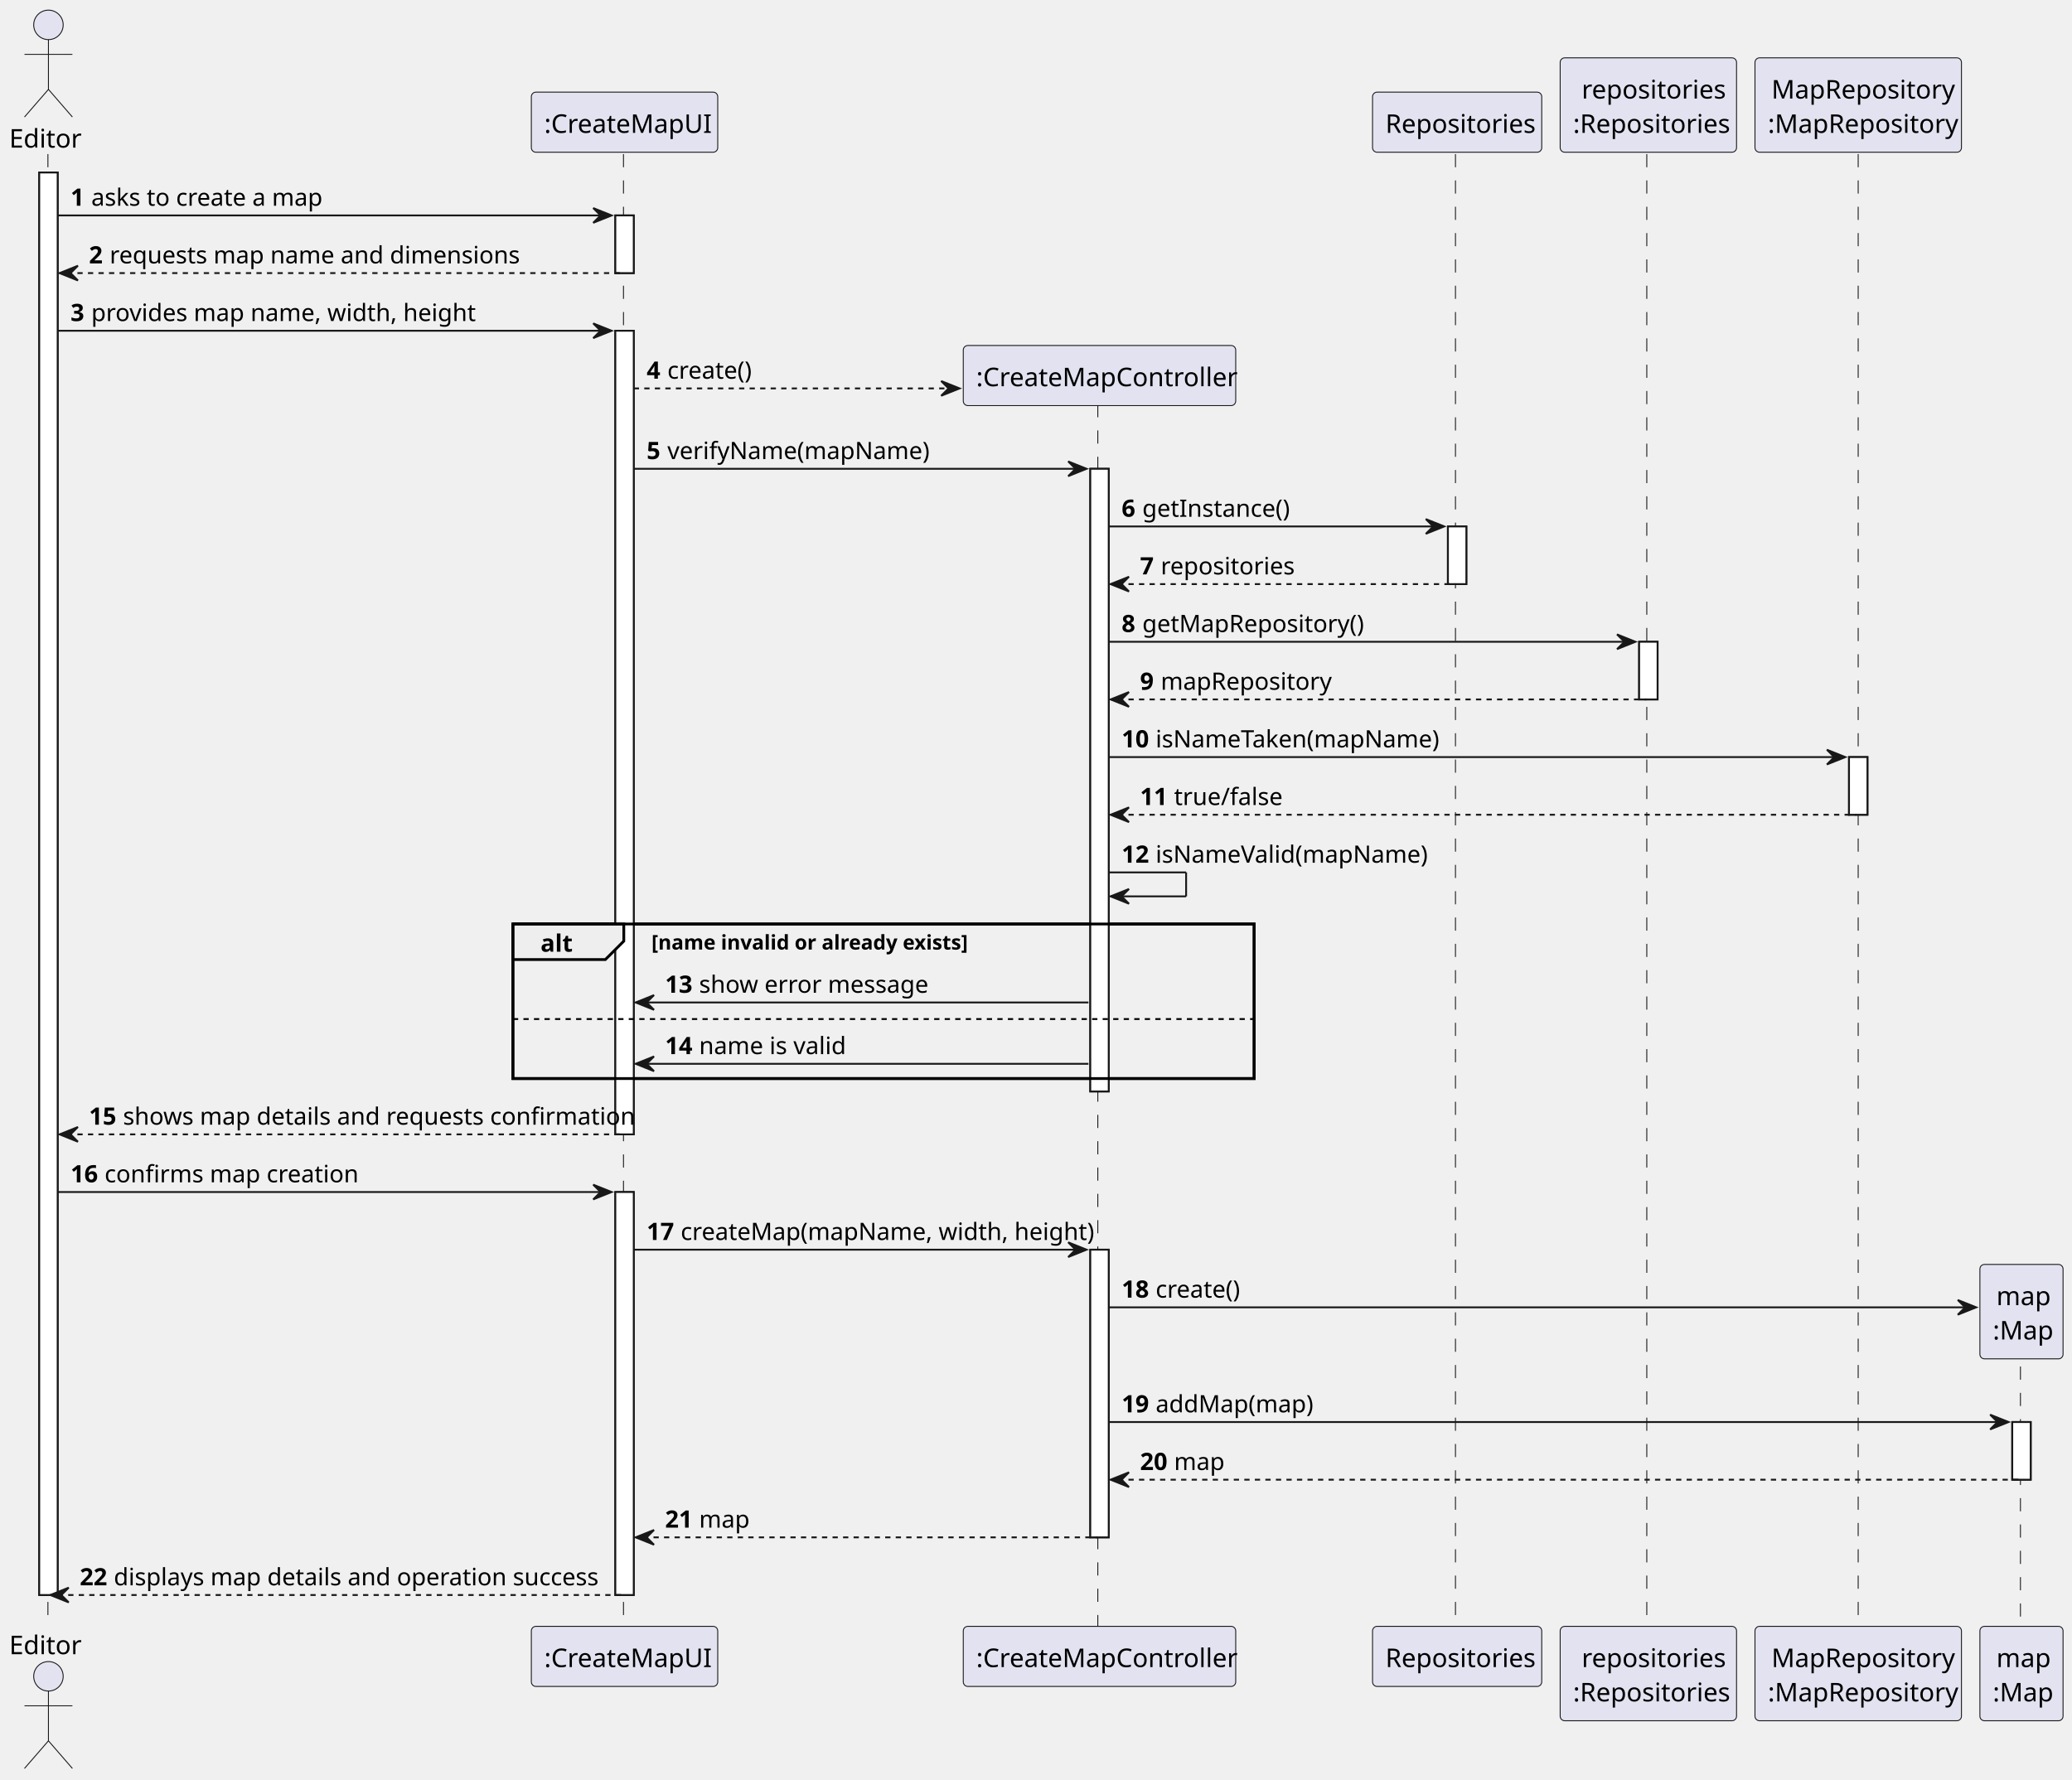
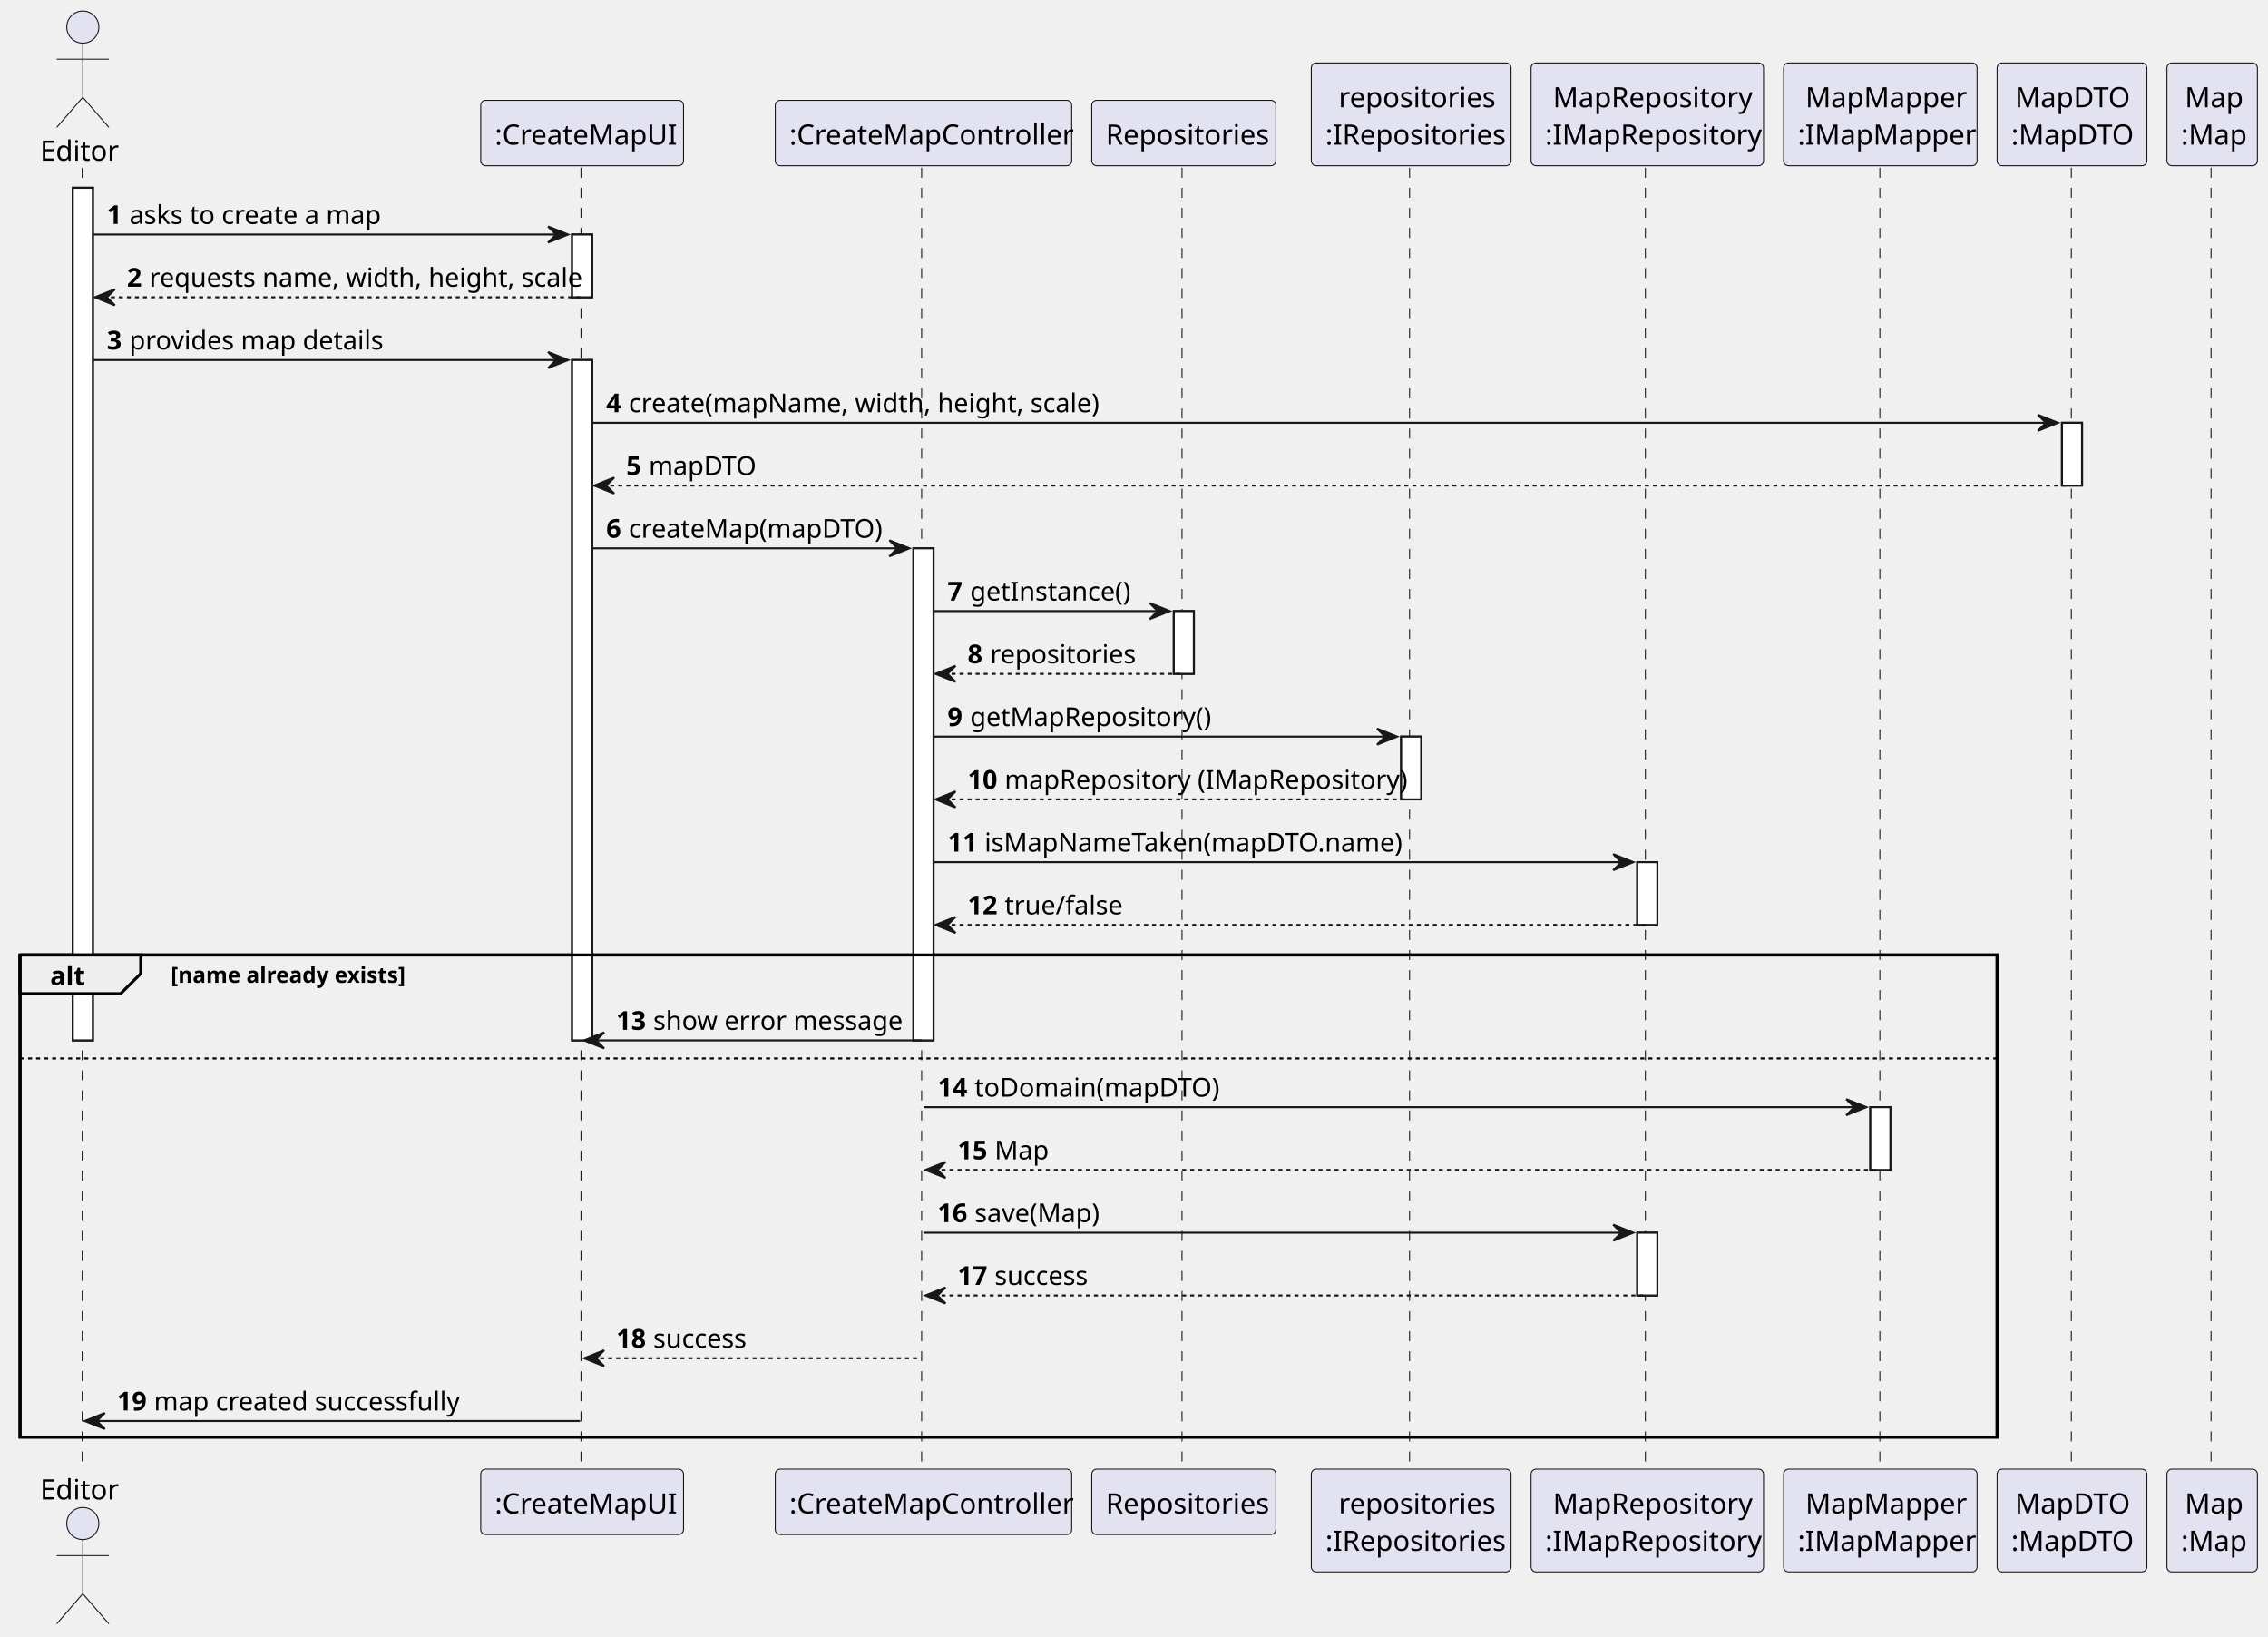
- <svg xmlns="http://www.w3.org/2000/svg" contentStyleType="text/css" height="676.2px" preserveAspectRatio="none" style="width:787px;height:676px;background:#FFFFFF;" version="1.1" viewBox="0 0 787 676" width="787.5px" zoomAndPan="magnify">
+ <svg xmlns="http://www.w3.org/2000/svg" contentStyleType="text/css" height="816px" preserveAspectRatio="none" style="width:1131px;height:816px;background:#FFFFFF;" version="1.1" viewBox="0 0 1131 816" width="1131px" zoomAndPan="magnify">
  <defs />
  <g>
-     <rect fill="#FFFFFF" height="540.382" style="stroke:#181818;stroke-width:0.7;" width="7" x="14.9" y="65.535" />
-     <rect fill="#FFFFFF" height="21.904" style="stroke:#181818;stroke-width:0.7;" width="7" x="233.716" y="81.838" />
-     <rect fill="#FFFFFF" height="305.279" style="stroke:#181818;stroke-width:0.7;" width="7" x="233.716" y="125.646" />
-     <rect fill="#FFFFFF" height="153.088" style="stroke:#181818;stroke-width:0.7;" width="7" x="233.716" y="452.829" />
-     <rect fill="#FFFFFF" height="236.537" style="stroke:#181818;stroke-width:0.7;" width="7" x="414.119" y="178.084" />
-     <rect fill="#FFFFFF" height="109.281" style="stroke:#181818;stroke-width:0.7;" width="7" x="414.119" y="474.733" />
-     <rect fill="#FFFFFF" height="21.904" style="stroke:#181818;stroke-width:0.7;" width="7" x="549.959" y="199.988" />
-     <rect fill="#FFFFFF" height="21.904" style="stroke:#181818;stroke-width:0.7;" width="7" x="622.59" y="243.796" />
-     <rect fill="#FFFFFF" height="21.904" style="stroke:#181818;stroke-width:0.7;" width="7" x="702.301" y="287.603" />
-     <rect fill="#FFFFFF" height="21.904" style="stroke:#181818;stroke-width:0.7;" width="7" x="764.308" y="540.206" />
-     <rect fill="none" height="58.711" style="stroke:#000000;stroke-width:1.05;" width="281.546" x="194.815" y="351.01" />
-     <line style="stroke:#181818;stroke-width:0.35;stroke-dasharray:5.0,5.0;" x1="18.2" x2="18.2" y1="58.535" y2="618.517" />
-     <line style="stroke:#181818;stroke-width:0.35;stroke-dasharray:5.0,5.0;" x1="236.815" x2="236.815" y1="58.535" y2="618.517" />
-     <line style="stroke:#181818;stroke-width:0.35;stroke-dasharray:5.0,5.0;" x1="416.978" x2="416.978" y1="153.513" y2="618.517" />
-     <line style="stroke:#181818;stroke-width:0.35;stroke-dasharray:5.0,5.0;" x1="552.825" x2="552.825" y1="58.535" y2="618.517" />
-     <line style="stroke:#181818;stroke-width:0.35;stroke-dasharray:5.0,5.0;" x1="625.494" x2="625.494" y1="58.535" y2="618.517" />
-     <line style="stroke:#181818;stroke-width:0.35;stroke-dasharray:5.0,5.0;" x1="705.786" x2="705.786" y1="58.535" y2="618.517" />
-     <line style="stroke:#181818;stroke-width:0.35;stroke-dasharray:5.0,5.0;" x1="767.415" x2="767.415" y1="509.117" y2="618.517" />
-     <text fill="#000000" font-family="sans-serif" font-size="9.8" lengthAdjust="spacing" textLength="25.601" x="3.5" y="56.075">Editor</text>
-     <ellipse cx="18.4" cy="9.45" fill="#E2E2F0" rx="5.6" ry="5.6" style="stroke:#181818;stroke-width:0.35;" />
-     <path d="M18.4,15.05 L18.4,33.95 M9.3,20.65 L27.5,20.65 M18.4,33.95 L9.3,44.45 M18.4,33.95 L27.5,44.45 " fill="none" style="stroke:#181818;stroke-width:0.35;" />
-     <text fill="#000000" font-family="sans-serif" font-size="9.8" lengthAdjust="spacing" textLength="25.601" x="3.5" y="628.392">Editor</text>
-     <ellipse cx="18.4" cy="636.802" fill="#E2E2F0" rx="5.6" ry="5.6" style="stroke:#181818;stroke-width:0.35;" />
-     <path d="M18.4,642.402 L18.4,661.302 M9.3,648.002 L27.5,648.002 M18.4,661.302 L9.3,671.802 M18.4,661.302 L27.5,671.802 " fill="none" style="stroke:#181818;stroke-width:0.35;" />
-     <rect fill="#E2E2F0" height="22.835" rx="1.75" ry="1.75" style="stroke:#181818;stroke-width:0.35;" width="70.801" x="201.815" y="35" />
-     <text fill="#000000" font-family="sans-serif" font-size="9.8" lengthAdjust="spacing" textLength="61.001" x="206.715" y="50.475">:CreateMapUI</text>
-     <rect fill="#E2E2F0" height="22.835" rx="1.75" ry="1.75" style="stroke:#181818;stroke-width:0.35;" width="70.801" x="201.815" y="617.817" />
-     <text fill="#000000" font-family="sans-serif" font-size="9.8" lengthAdjust="spacing" textLength="61.001" x="206.715" y="633.292">:CreateMapUI</text>
-     <rect fill="#E2E2F0" height="22.835" rx="1.75" ry="1.75" style="stroke:#181818;stroke-width:0.35;" width="103.484" x="365.877" y="617.817" />
-     <text fill="#000000" font-family="sans-serif" font-size="9.8" lengthAdjust="spacing" textLength="93.684" x="370.777" y="633.292">:CreateMapController</text>
-     <rect fill="#E2E2F0" height="22.835" rx="1.75" ry="1.75" style="stroke:#181818;stroke-width:0.35;" width="64.269" x="521.325" y="35" />
-     <text fill="#000000" font-family="sans-serif" font-size="9.8" lengthAdjust="spacing" textLength="54.469" x="526.225" y="50.475">Repositories</text>
-     <rect fill="#E2E2F0" height="22.835" rx="1.75" ry="1.75" style="stroke:#181818;stroke-width:0.35;" width="64.269" x="521.325" y="617.817" />
-     <text fill="#000000" font-family="sans-serif" font-size="9.8" lengthAdjust="spacing" textLength="54.469" x="526.225" y="633.292">Repositories</text>
-     <rect fill="#E2E2F0" height="35.87" rx="1.75" ry="1.75" style="stroke:#181818;stroke-width:0.35;" width="66.992" x="592.594" y="21.965" />
-     <text fill="#000000" font-family="sans-serif" font-size="9.8" lengthAdjust="spacing" textLength="50.656" x="600.762" y="37.44">repositories</text>
-     <text fill="#000000" font-family="sans-serif" font-size="9.8" lengthAdjust="spacing" textLength="57.192" x="597.494" y="50.475">:Repositories</text>
-     <rect fill="#E2E2F0" height="35.87" rx="1.75" ry="1.75" style="stroke:#181818;stroke-width:0.35;" width="66.992" x="592.594" y="617.817" />
-     <text fill="#000000" font-family="sans-serif" font-size="9.8" lengthAdjust="spacing" textLength="50.656" x="600.762" y="633.292">repositories</text>
-     <text fill="#000000" font-family="sans-serif" font-size="9.8" lengthAdjust="spacing" textLength="57.192" x="597.494" y="646.327">:Repositories</text>
-     <rect fill="#E2E2F0" height="35.87" rx="1.75" ry="1.75" style="stroke:#181818;stroke-width:0.35;" width="78.429" x="666.586" y="21.965" />
-     <text fill="#000000" font-family="sans-serif" font-size="9.8" lengthAdjust="spacing" textLength="65.906" x="672.848" y="37.44">MapRepository</text>
-     <text fill="#000000" font-family="sans-serif" font-size="9.8" lengthAdjust="spacing" textLength="68.629" x="671.486" y="50.475">:MapRepository</text>
-     <rect fill="#E2E2F0" height="35.87" rx="1.75" ry="1.75" style="stroke:#181818;stroke-width:0.35;" width="78.429" x="666.586" y="617.817" />
-     <text fill="#000000" font-family="sans-serif" font-size="9.8" lengthAdjust="spacing" textLength="65.906" x="672.848" y="633.292">MapRepository</text>
-     <text fill="#000000" font-family="sans-serif" font-size="9.8" lengthAdjust="spacing" textLength="68.629" x="671.486" y="646.327">:MapRepository</text>
-     <rect fill="#E2E2F0" height="35.87" rx="1.75" ry="1.75" style="stroke:#181818;stroke-width:0.35;" width="31.587" x="752.015" y="617.817" />
-     <text fill="#000000" font-family="sans-serif" font-size="9.8" lengthAdjust="spacing" textLength="19.064" x="758.276" y="633.292">map</text>
-     <text fill="#000000" font-family="sans-serif" font-size="9.8" lengthAdjust="spacing" textLength="21.787" x="756.915" y="646.327">:Map</text>
-     <rect fill="#FFFFFF" height="540.382" style="stroke:#181818;stroke-width:0.7;" width="7" x="14.9" y="65.535" />
-     <rect fill="#FFFFFF" height="21.904" style="stroke:#181818;stroke-width:0.7;" width="7" x="233.716" y="81.838" />
-     <rect fill="#FFFFFF" height="305.279" style="stroke:#181818;stroke-width:0.7;" width="7" x="233.716" y="125.646" />
-     <rect fill="#FFFFFF" height="153.088" style="stroke:#181818;stroke-width:0.7;" width="7" x="233.716" y="452.829" />
-     <rect fill="#FFFFFF" height="236.537" style="stroke:#181818;stroke-width:0.7;" width="7" x="414.119" y="178.084" />
-     <rect fill="#FFFFFF" height="109.281" style="stroke:#181818;stroke-width:0.7;" width="7" x="414.119" y="474.733" />
-     <rect fill="#FFFFFF" height="21.904" style="stroke:#181818;stroke-width:0.7;" width="7" x="549.959" y="199.988" />
-     <rect fill="#FFFFFF" height="21.904" style="stroke:#181818;stroke-width:0.7;" width="7" x="622.59" y="243.796" />
-     <rect fill="#FFFFFF" height="21.904" style="stroke:#181818;stroke-width:0.7;" width="7" x="702.301" y="287.603" />
-     <rect fill="#FFFFFF" height="21.904" style="stroke:#181818;stroke-width:0.7;" width="7" x="764.308" y="540.206" />
-     <polygon fill="#181818" points="225.316,79.038,232.316,81.838,225.316,84.638,228.116,81.838" style="stroke:#181818;stroke-width:0.7;" />
-     <line style="stroke:#181818;stroke-width:0.7;" x1="21.9" x2="229.516" y1="81.838" y2="81.838" />
-     <text fill="#000000" font-family="sans-serif" font-size="9.1" font-weight="bold" lengthAdjust="spacing" textLength="5.061" x="26.8" y="78.155">1</text>
-     <text fill="#000000" font-family="sans-serif" font-size="9.1" lengthAdjust="spacing" textLength="84.468" x="34.661" y="78.155">asks to create a map</text>
-     <polygon fill="#181818" points="29.6,100.942,22.6,103.742,29.6,106.542,26.8,103.742" style="stroke:#181818;stroke-width:0.7;" />
-     <line style="stroke:#181818;stroke-width:0.7;stroke-dasharray:2.0,2.0;" x1="25.4" x2="236.516" y1="103.742" y2="103.742" />
-     <text fill="#000000" font-family="sans-serif" font-size="9.1" font-weight="bold" lengthAdjust="spacing" textLength="5.061" x="33.8" y="100.058">2</text>
-     <text fill="#000000" font-family="sans-serif" font-size="9.1" lengthAdjust="spacing" textLength="146.693" x="41.661" y="100.058">requests map name and dimensions</text>
-     <polygon fill="#181818" points="225.316,122.846,232.316,125.646,225.316,128.446,228.116,125.646" style="stroke:#181818;stroke-width:0.7;" />
-     <line style="stroke:#181818;stroke-width:0.7;" x1="21.9" x2="229.516" y1="125.646" y2="125.646" />
-     <text fill="#000000" font-family="sans-serif" font-size="9.1" font-weight="bold" lengthAdjust="spacing" textLength="5.061" x="26.8" y="121.962">3</text>
-     <text fill="#000000" font-family="sans-serif" font-size="9.1" lengthAdjust="spacing" textLength="136.069" x="34.661" y="121.962">provides map name, width, height</text>
-     <polygon fill="#181818" points="357.478,144.75,364.478,147.55,357.478,150.35,360.277,147.55" style="stroke:#181818;stroke-width:0.7;" />
-     <line style="stroke:#181818;stroke-width:0.7;stroke-dasharray:2.0,2.0;" x1="240.716" x2="361.678" y1="147.55" y2="147.55" />
-     <text fill="#000000" font-family="sans-serif" font-size="9.1" font-weight="bold" lengthAdjust="spacing" textLength="5.061" x="245.616" y="143.866">4</text>
-     <text fill="#000000" font-family="sans-serif" font-size="9.1" lengthAdjust="spacing" textLength="31.352" x="253.477" y="143.866">create()</text>
-     <rect fill="#E2E2F0" height="22.835" rx="1.75" ry="1.75" style="stroke:#181818;stroke-width:0.35;" width="103.484" x="365.877" y="131.246" />
-     <text fill="#000000" font-family="sans-serif" font-size="9.8" lengthAdjust="spacing" textLength="93.684" x="370.777" y="146.721">:CreateMapController</text>
-     <polygon fill="#181818" points="405.719,175.284,412.719,178.084,405.719,180.884,408.519,178.084" style="stroke:#181818;stroke-width:0.7;" />
-     <line style="stroke:#181818;stroke-width:0.7;" x1="240.716" x2="409.919" y1="178.084" y2="178.084" />
-     <text fill="#000000" font-family="sans-serif" font-size="9.1" font-weight="bold" lengthAdjust="spacing" textLength="5.061" x="245.616" y="174.4">5</text>
-     <text fill="#000000" font-family="sans-serif" font-size="9.1" lengthAdjust="spacing" textLength="94.053" x="253.477" y="174.4">verifyName(mapName)</text>
-     <polygon fill="#181818" points="541.559,197.188,548.559,199.988,541.559,202.788,544.359,199.988" style="stroke:#181818;stroke-width:0.7;" />
-     <line style="stroke:#181818;stroke-width:0.7;" x1="421.119" x2="545.759" y1="199.988" y2="199.988" />
-     <text fill="#000000" font-family="sans-serif" font-size="9.1" font-weight="bold" lengthAdjust="spacing" textLength="5.061" x="426.019" y="196.304">6</text>
-     <text fill="#000000" font-family="sans-serif" font-size="9.1" lengthAdjust="spacing" textLength="53.111" x="433.88" y="196.304">getInstance()</text>
-     <polygon fill="#181818" points="428.819,219.092,421.819,221.892,428.819,224.692,426.019,221.892" style="stroke:#181818;stroke-width:0.7;" />
-     <line style="stroke:#181818;stroke-width:0.7;stroke-dasharray:2.0,2.0;" x1="424.619" x2="552.759" y1="221.892" y2="221.892" />
-     <text fill="#000000" font-family="sans-serif" font-size="9.1" font-weight="bold" lengthAdjust="spacing" textLength="5.061" x="433.019" y="218.208">7</text>
-     <text fill="#000000" font-family="sans-serif" font-size="9.1" lengthAdjust="spacing" textLength="47.037" x="440.88" y="218.208">repositories</text>
-     <polygon fill="#181818" points="614.19,240.995,621.19,243.796,614.19,246.595,616.99,243.796" style="stroke:#181818;stroke-width:0.7;" />
-     <line style="stroke:#181818;stroke-width:0.7;" x1="421.119" x2="618.39" y1="243.796" y2="243.796" />
-     <text fill="#000000" font-family="sans-serif" font-size="9.1" font-weight="bold" lengthAdjust="spacing" textLength="5.061" x="426.019" y="240.112">8</text>
-     <text fill="#000000" font-family="sans-serif" font-size="9.1" lengthAdjust="spacing" textLength="79.909" x="433.88" y="240.112">getMapRepository()</text>
-     <polygon fill="#181818" points="428.819,262.899,421.819,265.699,428.819,268.499,426.019,265.699" style="stroke:#181818;stroke-width:0.7;" />
-     <line style="stroke:#181818;stroke-width:0.7;stroke-dasharray:2.0,2.0;" x1="424.619" x2="625.39" y1="265.699" y2="265.699" />
-     <text fill="#000000" font-family="sans-serif" font-size="9.1" font-weight="bold" lengthAdjust="spacing" textLength="5.061" x="433.019" y="262.015">9</text>
-     <text fill="#000000" font-family="sans-serif" font-size="9.1" lengthAdjust="spacing" textLength="61.198" x="440.88" y="262.015">mapRepository</text>
-     <polygon fill="#181818" points="693.901,284.803,700.901,287.603,693.901,290.403,696.701,287.603" style="stroke:#181818;stroke-width:0.7;" />
-     <line style="stroke:#181818;stroke-width:0.7;" x1="421.119" x2="698.101" y1="287.603" y2="287.603" />
-     <text fill="#000000" font-family="sans-serif" font-size="9.1" font-weight="bold" lengthAdjust="spacing" textLength="10.122" x="426.019" y="283.919">10</text>
-     <text fill="#000000" font-family="sans-serif" font-size="9.1" lengthAdjust="spacing" textLength="104.175" x="438.941" y="283.919">isNameTaken(mapName)</text>
-     <polygon fill="#181818" points="428.819,306.707,421.819,309.507,428.819,312.307,426.019,309.507" style="stroke:#181818;stroke-width:0.7;" />
-     <line style="stroke:#181818;stroke-width:0.7;stroke-dasharray:2.0,2.0;" x1="424.619" x2="705.101" y1="309.507" y2="309.507" />
-     <text fill="#000000" font-family="sans-serif" font-size="9.1" font-weight="bold" lengthAdjust="spacing" textLength="10.122" x="433.019" y="305.823">11</text>
-     <text fill="#000000" font-family="sans-serif" font-size="9.1" lengthAdjust="spacing" textLength="37.431" x="445.941" y="305.823">true/false</text>
-     <line style="stroke:#181818;stroke-width:0.7;" x1="421.119" x2="450.519" y1="331.41" y2="331.41" />
-     <line style="stroke:#181818;stroke-width:0.7;" x1="450.519" x2="450.519" y1="331.41" y2="340.51" />
-     <line style="stroke:#181818;stroke-width:0.7;" x1="421.819" x2="450.519" y1="340.51" y2="340.51" />
-     <polygon fill="#181818" points="428.819,337.71,421.819,340.51,428.819,343.31,426.019,340.51" style="stroke:#181818;stroke-width:0.7;" />
-     <text fill="#000000" font-family="sans-serif" font-size="9.1" font-weight="bold" lengthAdjust="spacing" textLength="10.122" x="426.019" y="327.726">12</text>
-     <text fill="#000000" font-family="sans-serif" font-size="9.1" lengthAdjust="spacing" textLength="99.118" x="438.941" y="327.726">isNameValid(mapName)</text>
-     <path d="M194.815,351.01 L236.935,351.01 L236.935,357.514 L229.935,364.514 L194.815,364.514 L194.815,351.01 " fill="#EEEEEE" style="stroke:#000000;stroke-width:1.05;" />
-     <rect fill="none" height="58.711" style="stroke:#000000;stroke-width:1.05;" width="281.546" x="194.815" y="351.01" />
-     <text fill="#000000" font-family="sans-serif" font-size="9.1" font-weight="bold" lengthAdjust="spacing" textLength="10.62" x="205.315" y="361.53">alt</text>
-     <text fill="#000000" font-family="sans-serif" font-size="7.7" font-weight="bold" lengthAdjust="spacing" textLength="114.692" x="247.435" y="360.719">[name invalid or already exists]</text>
-     <polygon fill="#181818" points="248.416,378.018,241.416,380.818,248.416,383.618,245.616,380.818" style="stroke:#181818;stroke-width:0.7;" />
-     <line style="stroke:#181818;stroke-width:0.7;" x1="244.216" x2="413.419" y1="380.818" y2="380.818" />
-     <text fill="#000000" font-family="sans-serif" font-size="9.1" font-weight="bold" lengthAdjust="spacing" textLength="10.122" x="252.616" y="377.134">13</text>
-     <text fill="#000000" font-family="sans-serif" font-size="9.1" lengthAdjust="spacing" textLength="82.438" x="265.538" y="377.134">show error message</text>
-     <line style="stroke:#000000;stroke-width:0.7;stroke-dasharray:2.0,2.0;" x1="194.815" x2="476.361" y1="387.118" y2="387.118" />
-     <polygon fill="#181818" points="248.416,401.322,241.416,404.122,248.416,406.921,245.616,404.122" style="stroke:#181818;stroke-width:0.7;" />
-     <line style="stroke:#181818;stroke-width:0.7;" x1="244.216" x2="413.419" y1="404.122" y2="404.122" />
-     <text fill="#000000" font-family="sans-serif" font-size="9.1" font-weight="bold" lengthAdjust="spacing" textLength="10.122" x="252.616" y="400.438">14</text>
-     <text fill="#000000" font-family="sans-serif" font-size="9.1" lengthAdjust="spacing" textLength="53.107" x="265.538" y="400.438">name is valid</text>
-     <polygon fill="#181818" points="29.6,428.125,22.6,430.925,29.6,433.725,26.8,430.925" style="stroke:#181818;stroke-width:0.7;" />
-     <line style="stroke:#181818;stroke-width:0.7;stroke-dasharray:2.0,2.0;" x1="25.4" x2="236.516" y1="430.925" y2="430.925" />
-     <text fill="#000000" font-family="sans-serif" font-size="9.1" font-weight="bold" lengthAdjust="spacing" textLength="10.122" x="33.8" y="427.241">15</text>
-     <text fill="#000000" font-family="sans-serif" font-size="9.1" lengthAdjust="spacing" textLength="182.093" x="46.722" y="427.241">shows map details and requests confirmation</text>
-     <polygon fill="#181818" points="225.316,450.029,232.316,452.829,225.316,455.629,228.116,452.829" style="stroke:#181818;stroke-width:0.7;" />
-     <line style="stroke:#181818;stroke-width:0.7;" x1="21.9" x2="229.516" y1="452.829" y2="452.829" />
-     <text fill="#000000" font-family="sans-serif" font-size="9.1" font-weight="bold" lengthAdjust="spacing" textLength="10.122" x="26.8" y="449.145">16</text>
-     <text fill="#000000" font-family="sans-serif" font-size="9.1" lengthAdjust="spacing" textLength="89.516" x="39.722" y="449.145">confirms map creation</text>
-     <polygon fill="#181818" points="405.719,471.933,412.719,474.733,405.719,477.533,408.519,474.733" style="stroke:#181818;stroke-width:0.7;" />
-     <line style="stroke:#181818;stroke-width:0.7;" x1="240.716" x2="409.919" y1="474.733" y2="474.733" />
-     <text fill="#000000" font-family="sans-serif" font-size="9.1" font-weight="bold" lengthAdjust="spacing" textLength="10.122" x="245.616" y="471.049">17</text>
-     <text fill="#000000" font-family="sans-serif" font-size="9.1" lengthAdjust="spacing" textLength="147.182" x="258.538" y="471.049">createMap(mapName, width, height)</text>
-     <polygon fill="#181818" points="743.615,493.836,750.615,496.636,743.615,499.436,746.415,496.636" style="stroke:#181818;stroke-width:0.7;" />
-     <line style="stroke:#181818;stroke-width:0.7;" x1="421.119" x2="747.815" y1="496.636" y2="496.636" />
-     <text fill="#000000" font-family="sans-serif" font-size="9.1" font-weight="bold" lengthAdjust="spacing" textLength="10.122" x="426.019" y="492.952">18</text>
-     <text fill="#000000" font-family="sans-serif" font-size="9.1" lengthAdjust="spacing" textLength="31.352" x="438.941" y="492.952">create()</text>
-     <rect fill="#E2E2F0" height="35.87" rx="1.75" ry="1.75" style="stroke:#181818;stroke-width:0.35;" width="31.587" x="752.015" y="480.333" />
-     <text fill="#000000" font-family="sans-serif" font-size="9.8" lengthAdjust="spacing" textLength="19.064" x="758.276" y="495.808">map</text>
-     <text fill="#000000" font-family="sans-serif" font-size="9.8" lengthAdjust="spacing" textLength="21.787" x="756.915" y="508.843">:Map</text>
-     <polygon fill="#181818" points="755.908,537.406,762.908,540.206,755.908,543.006,758.708,540.206" style="stroke:#181818;stroke-width:0.7;" />
-     <line style="stroke:#181818;stroke-width:0.7;" x1="421.119" x2="760.108" y1="540.206" y2="540.206" />
-     <text fill="#000000" font-family="sans-serif" font-size="9.1" font-weight="bold" lengthAdjust="spacing" textLength="10.122" x="426.019" y="536.522">19</text>
-     <text fill="#000000" font-family="sans-serif" font-size="9.1" lengthAdjust="spacing" textLength="56.648" x="438.941" y="536.522">addMap(map)</text>
-     <polygon fill="#181818" points="428.819,559.31,421.819,562.11,428.819,564.91,426.019,562.11" style="stroke:#181818;stroke-width:0.7;" />
-     <line style="stroke:#181818;stroke-width:0.7;stroke-dasharray:2.0,2.0;" x1="424.619" x2="767.108" y1="562.11" y2="562.11" />
-     <text fill="#000000" font-family="sans-serif" font-size="9.1" font-weight="bold" lengthAdjust="spacing" textLength="10.122" x="433.019" y="558.426">20</text>
-     <text fill="#000000" font-family="sans-serif" font-size="9.1" lengthAdjust="spacing" textLength="17.702" x="445.941" y="558.426">map</text>
-     <polygon fill="#181818" points="248.416,581.213,241.416,584.013,248.416,586.813,245.616,584.013" style="stroke:#181818;stroke-width:0.7;" />
-     <line style="stroke:#181818;stroke-width:0.7;stroke-dasharray:2.0,2.0;" x1="244.216" x2="416.919" y1="584.013" y2="584.013" />
-     <text fill="#000000" font-family="sans-serif" font-size="9.1" font-weight="bold" lengthAdjust="spacing" textLength="10.122" x="252.616" y="580.329">21</text>
-     <text fill="#000000" font-family="sans-serif" font-size="9.1" lengthAdjust="spacing" textLength="17.702" x="265.538" y="580.329">map</text>
-     <polygon fill="#181818" points="26.1,603.117,19.1,605.917,26.1,608.717,23.3,605.917" style="stroke:#181818;stroke-width:0.7;" />
-     <line style="stroke:#181818;stroke-width:0.7;stroke-dasharray:2.0,2.0;" x1="21.9" x2="236.516" y1="605.917" y2="605.917" />
-     <text fill="#000000" font-family="sans-serif" font-size="9.1" font-weight="bold" lengthAdjust="spacing" textLength="10.122" x="30.3" y="602.233">22</text>
-     <text fill="#000000" font-family="sans-serif" font-size="9.1" lengthAdjust="spacing" textLength="175.526" x="43.222" y="602.233">displays map details and operation success</text>
+     <rect fill="#FFFFFF" height="425.074" style="stroke:#181818;stroke-width:1.0;" width="10" x="36.286" y="93.621" />
+     <rect fill="#FFFFFF" height="31.291" style="stroke:#181818;stroke-width:1.0;" width="10" x="285.295" y="116.912" />
+     <rect fill="#FFFFFF" height="339.201" style="stroke:#181818;stroke-width:1.0;" width="10" x="285.295" y="179.494" />
+     <rect fill="#FFFFFF" height="245.328" style="stroke:#181818;stroke-width:1.0;" width="10" x="455.523" y="273.367" />
+     <rect fill="#FFFFFF" height="31.291" style="stroke:#181818;stroke-width:1.0;" width="10" x="585.347" y="304.658" />
+     <rect fill="#FFFFFF" height="31.291" style="stroke:#181818;stroke-width:1.0;" width="10" x="698.717" y="367.24" />
+     <rect fill="#FFFFFF" height="31.291" style="stroke:#181818;stroke-width:1.0;" width="10" x="816.479" y="429.822" />
+     <rect fill="#FFFFFF" height="31.291" style="stroke:#181818;stroke-width:1.0;" width="10" x="816.479" y="614.568" />
+     <rect fill="#FFFFFF" height="31.291" style="stroke:#181818;stroke-width:1.0;" width="10" x="932.686" y="551.986" />
+     <rect fill="#FFFFFF" height="31.291" style="stroke:#181818;stroke-width:1.0;" width="10" x="1028.265" y="210.785" />
+     <rect fill="none" height="240.328" style="stroke:#000000;stroke-width:1.5;" width="985.927" x="10" y="476.113" />
+     <line style="stroke:#181818;stroke-width:0.5;stroke-dasharray:5.0,5.0;" x1="41" x2="41" y1="83.621" y2="733.441" />
+     <line style="stroke:#181818;stroke-width:0.5;stroke-dasharray:5.0,5.0;" x1="289.723" x2="289.723" y1="83.621" y2="733.441" />
+     <line style="stroke:#181818;stroke-width:0.5;stroke-dasharray:5.0,5.0;" x1="459.606" x2="459.606" y1="83.621" y2="733.441" />
+     <line style="stroke:#181818;stroke-width:0.5;stroke-dasharray:5.0,5.0;" x1="589.44" x2="589.44" y1="83.621" y2="733.441" />
+     <line style="stroke:#181818;stroke-width:0.5;stroke-dasharray:5.0,5.0;" x1="702.921" x2="702.921" y1="83.621" y2="733.441" />
+     <line style="stroke:#181818;stroke-width:0.5;stroke-dasharray:5.0,5.0;" x1="820.514" x2="820.514" y1="83.621" y2="733.441" />
+     <line style="stroke:#181818;stroke-width:0.5;stroke-dasharray:5.0,5.0;" x1="937.444" x2="937.444" y1="83.621" y2="733.441" />
+     <line style="stroke:#181818;stroke-width:0.5;stroke-dasharray:5.0,5.0;" x1="1032.927" x2="1032.927" y1="83.621" y2="733.441" />
+     <line style="stroke:#181818;stroke-width:0.5;stroke-dasharray:5.0,5.0;" x1="1102.602" x2="1102.602" y1="83.621" y2="733.441" />
+     <text fill="#000000" font-family="sans-serif" font-size="14" lengthAdjust="spacing" textLength="36.572" x="20" y="80.107">Editor</text>
+     <ellipse cx="41.286" cy="13.5" fill="#E2E2F0" rx="8" ry="8" style="stroke:#181818;stroke-width:0.5;" />
+     <path d="M41.286,21.5 L41.286,48.5 M28.286,29.5 L54.286,29.5 M41.286,48.5 L28.286,63.5 M41.286,48.5 L54.286,63.5 " fill="none" style="stroke:#181818;stroke-width:0.5;" />
+     <text fill="#000000" font-family="sans-serif" font-size="14" lengthAdjust="spacing" textLength="36.572" x="20" y="747.549">Editor</text>
+     <ellipse cx="41.286" cy="759.562" fill="#E2E2F0" rx="8" ry="8" style="stroke:#181818;stroke-width:0.5;" />
+     <path d="M41.286,767.562 L41.286,794.562 M28.286,775.562 L54.286,775.562 M41.286,794.562 L28.286,809.562 M41.286,794.562 L54.286,809.562 " fill="none" style="stroke:#181818;stroke-width:0.5;" />
+     <rect fill="#E2E2F0" height="32.621" rx="2.5" ry="2.5" style="stroke:#181818;stroke-width:0.5;" width="101.144" x="239.723" y="50" />
+     <text fill="#000000" font-family="sans-serif" font-size="14" lengthAdjust="spacing" textLength="87.144" x="246.723" y="72.107">:CreateMapUI</text>
+     <rect fill="#E2E2F0" height="32.621" rx="2.5" ry="2.5" style="stroke:#181818;stroke-width:0.5;" width="101.144" x="239.723" y="732.441" />
+     <text fill="#000000" font-family="sans-serif" font-size="14" lengthAdjust="spacing" textLength="87.144" x="246.723" y="754.549">:CreateMapUI</text>
+     <rect fill="#E2E2F0" height="32.621" rx="2.5" ry="2.5" style="stroke:#181818;stroke-width:0.5;" width="147.834" x="386.606" y="50" />
+     <text fill="#000000" font-family="sans-serif" font-size="14" lengthAdjust="spacing" textLength="133.834" x="393.606" y="72.107">:CreateMapController</text>
+     <rect fill="#E2E2F0" height="32.621" rx="2.5" ry="2.5" style="stroke:#181818;stroke-width:0.5;" width="147.834" x="386.606" y="732.441" />
+     <text fill="#000000" font-family="sans-serif" font-size="14" lengthAdjust="spacing" textLength="133.834" x="393.606" y="754.549">:CreateMapController</text>
+     <rect fill="#E2E2F0" height="32.621" rx="2.5" ry="2.5" style="stroke:#181818;stroke-width:0.5;" width="91.814" x="544.44" y="50" />
+     <text fill="#000000" font-family="sans-serif" font-size="14" lengthAdjust="spacing" textLength="77.814" x="551.44" y="72.107">Repositories</text>
+     <rect fill="#E2E2F0" height="32.621" rx="2.5" ry="2.5" style="stroke:#181818;stroke-width:0.5;" width="91.814" x="544.44" y="732.441" />
+     <text fill="#000000" font-family="sans-serif" font-size="14" lengthAdjust="spacing" textLength="77.814" x="551.44" y="754.549">Repositories</text>
+     <rect fill="#E2E2F0" height="51.242" rx="2.5" ry="2.5" style="stroke:#181818;stroke-width:0.5;" width="99.593" x="653.921" y="31.379" />
+     <text fill="#000000" font-family="sans-serif" font-size="14" lengthAdjust="spacing" textLength="72.365" x="667.535" y="53.486">repositories</text>
+     <text fill="#000000" font-family="sans-serif" font-size="14" lengthAdjust="spacing" textLength="85.593" x="660.921" y="72.107">:IRepositories</text>
+     <rect fill="#E2E2F0" height="51.242" rx="2.5" ry="2.5" style="stroke:#181818;stroke-width:0.5;" width="99.593" x="653.921" y="732.441" />
+     <text fill="#000000" font-family="sans-serif" font-size="14" lengthAdjust="spacing" textLength="72.365" x="667.535" y="754.549">repositories</text>
+     <text fill="#000000" font-family="sans-serif" font-size="14" lengthAdjust="spacing" textLength="85.593" x="660.921" y="773.17">:IRepositories</text>
+     <rect fill="#E2E2F0" height="51.242" rx="2.5" ry="2.5" style="stroke:#181818;stroke-width:0.5;" width="115.931" x="763.514" y="31.379" />
+     <text fill="#000000" font-family="sans-serif" font-size="14" lengthAdjust="spacing" textLength="94.151" x="774.403" y="53.486">MapRepository</text>
+     <text fill="#000000" font-family="sans-serif" font-size="14" lengthAdjust="spacing" textLength="101.931" x="770.514" y="72.107">:IMapRepository</text>
+     <rect fill="#E2E2F0" height="51.242" rx="2.5" ry="2.5" style="stroke:#181818;stroke-width:0.5;" width="115.931" x="763.514" y="732.441" />
+     <text fill="#000000" font-family="sans-serif" font-size="14" lengthAdjust="spacing" textLength="94.151" x="774.403" y="754.549">MapRepository</text>
+     <text fill="#000000" font-family="sans-serif" font-size="14" lengthAdjust="spacing" textLength="101.931" x="770.514" y="773.17">:IMapRepository</text>
+     <rect fill="#E2E2F0" height="51.242" rx="2.5" ry="2.5" style="stroke:#181818;stroke-width:0.5;" width="96.482" x="889.444" y="31.379" />
+     <text fill="#000000" font-family="sans-serif" font-size="14" lengthAdjust="spacing" textLength="74.703" x="900.334" y="53.486">MapMapper</text>
+     <text fill="#000000" font-family="sans-serif" font-size="14" lengthAdjust="spacing" textLength="82.482" x="896.444" y="72.107">:IMapMapper</text>
+     <rect fill="#E2E2F0" height="51.242" rx="2.5" ry="2.5" style="stroke:#181818;stroke-width:0.5;" width="96.482" x="889.444" y="732.441" />
+     <text fill="#000000" font-family="sans-serif" font-size="14" lengthAdjust="spacing" textLength="74.703" x="900.334" y="754.549">MapMapper</text>
+     <text fill="#000000" font-family="sans-serif" font-size="14" lengthAdjust="spacing" textLength="82.482" x="896.444" y="773.17">:IMapMapper</text>
+     <rect fill="#E2E2F0" height="51.242" rx="2.5" ry="2.5" style="stroke:#181818;stroke-width:0.5;" width="74.676" x="995.927" y="31.379" />
+     <text fill="#000000" font-family="sans-serif" font-size="14" lengthAdjust="spacing" textLength="56.786" x="1004.872" y="53.486">MapDTO</text>
+     <text fill="#000000" font-family="sans-serif" font-size="14" lengthAdjust="spacing" textLength="60.676" x="1002.927" y="72.107">:MapDTO</text>
+     <rect fill="#E2E2F0" height="51.242" rx="2.5" ry="2.5" style="stroke:#181818;stroke-width:0.5;" width="74.676" x="995.927" y="732.441" />
+     <text fill="#000000" font-family="sans-serif" font-size="14" lengthAdjust="spacing" textLength="56.786" x="1004.872" y="754.549">MapDTO</text>
+     <text fill="#000000" font-family="sans-serif" font-size="14" lengthAdjust="spacing" textLength="60.676" x="1002.927" y="773.17">:MapDTO</text>
+     <rect fill="#E2E2F0" height="51.242" rx="2.5" ry="2.5" style="stroke:#181818;stroke-width:0.5;" width="45.124" x="1080.602" y="31.379" />
+     <text fill="#000000" font-family="sans-serif" font-size="14" lengthAdjust="spacing" textLength="27.234" x="1089.547" y="53.486">Map</text>
+     <text fill="#000000" font-family="sans-serif" font-size="14" lengthAdjust="spacing" textLength="31.124" x="1087.602" y="72.107">:Map</text>
+     <rect fill="#E2E2F0" height="51.242" rx="2.5" ry="2.5" style="stroke:#181818;stroke-width:0.5;" width="45.124" x="1080.602" y="732.441" />
+     <text fill="#000000" font-family="sans-serif" font-size="14" lengthAdjust="spacing" textLength="27.234" x="1089.547" y="754.549">Map</text>
+     <text fill="#000000" font-family="sans-serif" font-size="14" lengthAdjust="spacing" textLength="31.124" x="1087.602" y="773.17">:Map</text>
+     <rect fill="#FFFFFF" height="425.074" style="stroke:#181818;stroke-width:1.0;" width="10" x="36.286" y="93.621" />
+     <rect fill="#FFFFFF" height="31.291" style="stroke:#181818;stroke-width:1.0;" width="10" x="285.295" y="116.912" />
+     <rect fill="#FFFFFF" height="339.201" style="stroke:#181818;stroke-width:1.0;" width="10" x="285.295" y="179.494" />
+     <rect fill="#FFFFFF" height="245.328" style="stroke:#181818;stroke-width:1.0;" width="10" x="455.523" y="273.367" />
+     <rect fill="#FFFFFF" height="31.291" style="stroke:#181818;stroke-width:1.0;" width="10" x="585.347" y="304.658" />
+     <rect fill="#FFFFFF" height="31.291" style="stroke:#181818;stroke-width:1.0;" width="10" x="698.717" y="367.24" />
+     <rect fill="#FFFFFF" height="31.291" style="stroke:#181818;stroke-width:1.0;" width="10" x="816.479" y="429.822" />
+     <rect fill="#FFFFFF" height="31.291" style="stroke:#181818;stroke-width:1.0;" width="10" x="816.479" y="614.568" />
+     <rect fill="#FFFFFF" height="31.291" style="stroke:#181818;stroke-width:1.0;" width="10" x="932.686" y="551.986" />
+     <rect fill="#FFFFFF" height="31.291" style="stroke:#181818;stroke-width:1.0;" width="10" x="1028.265" y="210.785" />
+     <polygon fill="#181818" points="273.295,112.912,283.295,116.912,273.295,120.912,277.295,116.912" style="stroke:#181818;stroke-width:1.0;" />
+     <line style="stroke:#181818;stroke-width:1.0;" x1="46.286" x2="279.295" y1="116.912" y2="116.912" />
+     <text fill="#000000" font-family="sans-serif" font-size="13" font-weight="bold" lengthAdjust="spacing" textLength="7.23" x="53.286" y="111.649">1</text>
+     <text fill="#000000" font-family="sans-serif" font-size="13" lengthAdjust="spacing" textLength="120.669" x="64.516" y="111.649">asks to create a map</text>
+     <polygon fill="#181818" points="57.286,144.203,47.286,148.203,57.286,152.203,53.286,148.203" style="stroke:#181818;stroke-width:1.0;" />
+     <line style="stroke:#181818;stroke-width:1.0;stroke-dasharray:2.0,2.0;" x1="51.286" x2="289.295" y1="148.203" y2="148.203" />
+     <text fill="#000000" font-family="sans-serif" font-size="13" font-weight="bold" lengthAdjust="spacing" textLength="7.23" x="63.286" y="142.94">2</text>
+     <text fill="#000000" font-family="sans-serif" font-size="13" lengthAdjust="spacing" textLength="203.779" x="74.516" y="142.94">requests name, width, height, scale</text>
+     <polygon fill="#181818" points="273.295,175.494,283.295,179.494,273.295,183.494,277.295,179.494" style="stroke:#181818;stroke-width:1.0;" />
+     <line style="stroke:#181818;stroke-width:1.0;" x1="46.286" x2="279.295" y1="179.494" y2="179.494" />
+     <text fill="#000000" font-family="sans-serif" font-size="13" font-weight="bold" lengthAdjust="spacing" textLength="7.23" x="53.286" y="174.231">3</text>
+     <text fill="#000000" font-family="sans-serif" font-size="13" lengthAdjust="spacing" textLength="119.228" x="64.516" y="174.231">provides map details</text>
+     <polygon fill="#181818" points="1016.265,206.785,1026.265,210.785,1016.265,214.785,1020.265,210.785" style="stroke:#181818;stroke-width:1.0;" />
+     <line style="stroke:#181818;stroke-width:1.0;" x1="295.295" x2="1022.265" y1="210.785" y2="210.785" />
+     <text fill="#000000" font-family="sans-serif" font-size="13" font-weight="bold" lengthAdjust="spacing" textLength="7.23" x="302.295" y="205.523">4</text>
+     <text fill="#000000" font-family="sans-serif" font-size="13" lengthAdjust="spacing" textLength="222.542" x="313.525" y="205.523">create(mapName, width, height, scale)</text>
+     <polygon fill="#181818" points="306.295,238.076,296.295,242.076,306.295,246.076,302.295,242.076" style="stroke:#181818;stroke-width:1.0;" />
+     <line style="stroke:#181818;stroke-width:1.0;stroke-dasharray:2.0,2.0;" x1="300.295" x2="1032.265" y1="242.076" y2="242.076" />
+     <text fill="#000000" font-family="sans-serif" font-size="13" font-weight="bold" lengthAdjust="spacing" textLength="7.23" x="312.295" y="236.814">5</text>
+     <text fill="#000000" font-family="sans-serif" font-size="13" lengthAdjust="spacing" textLength="52.73" x="323.525" y="236.814">mapDTO</text>
+     <polygon fill="#181818" points="443.523,269.367,453.523,273.367,443.523,277.367,447.523,273.367" style="stroke:#181818;stroke-width:1.0;" />
+     <line style="stroke:#181818;stroke-width:1.0;" x1="295.295" x2="449.523" y1="273.367" y2="273.367" />
+     <text fill="#000000" font-family="sans-serif" font-size="13" font-weight="bold" lengthAdjust="spacing" textLength="7.23" x="302.295" y="268.104">6</text>
+     <text fill="#000000" font-family="sans-serif" font-size="13" lengthAdjust="spacing" textLength="122.808" x="313.525" y="268.104">createMap(mapDTO)</text>
+     <polygon fill="#181818" points="573.347,300.658,583.347,304.658,573.347,308.658,577.347,304.658" style="stroke:#181818;stroke-width:1.0;" />
+     <line style="stroke:#181818;stroke-width:1.0;" x1="465.523" x2="579.347" y1="304.658" y2="304.658" />
+     <text fill="#000000" font-family="sans-serif" font-size="13" font-weight="bold" lengthAdjust="spacing" textLength="7.23" x="472.523" y="299.396">7</text>
+     <text fill="#000000" font-family="sans-serif" font-size="13" lengthAdjust="spacing" textLength="75.874" x="483.753" y="299.396">getInstance()</text>
+     <polygon fill="#181818" points="476.523,331.949,466.523,335.949,476.523,339.949,472.523,335.949" style="stroke:#181818;stroke-width:1.0;" />
+     <line style="stroke:#181818;stroke-width:1.0;stroke-dasharray:2.0,2.0;" x1="470.523" x2="589.347" y1="335.949" y2="335.949" />
+     <text fill="#000000" font-family="sans-serif" font-size="13" font-weight="bold" lengthAdjust="spacing" textLength="7.23" x="482.523" y="330.687">8</text>
+     <text fill="#000000" font-family="sans-serif" font-size="13" lengthAdjust="spacing" textLength="67.196" x="493.753" y="330.687">repositories</text>
+     <polygon fill="#181818" points="686.717,363.24,696.717,367.24,686.717,371.24,690.717,367.24" style="stroke:#181818;stroke-width:1.0;" />
+     <line style="stroke:#181818;stroke-width:1.0;" x1="465.523" x2="692.717" y1="367.24" y2="367.24" />
+     <text fill="#000000" font-family="sans-serif" font-size="13" font-weight="bold" lengthAdjust="spacing" textLength="7.23" x="472.523" y="361.978">9</text>
+     <text fill="#000000" font-family="sans-serif" font-size="13" lengthAdjust="spacing" textLength="114.156" x="483.753" y="361.978">getMapRepository()</text>
+     <polygon fill="#181818" points="476.523,394.531,466.523,398.531,476.523,402.531,472.523,398.531" style="stroke:#181818;stroke-width:1.0;" />
+     <line style="stroke:#181818;stroke-width:1.0;stroke-dasharray:2.0,2.0;" x1="470.523" x2="702.717" y1="398.531" y2="398.531" />
+     <text fill="#000000" font-family="sans-serif" font-size="13" font-weight="bold" lengthAdjust="spacing" textLength="14.46" x="482.523" y="393.269">10</text>
+     <text fill="#000000" font-family="sans-serif" font-size="13" lengthAdjust="spacing" textLength="190.734" x="500.983" y="393.269">mapRepository (IMapRepository)</text>
+     <polygon fill="#181818" points="804.479,425.822,814.479,429.822,804.479,433.822,808.479,429.822" style="stroke:#181818;stroke-width:1.0;" />
+     <line style="stroke:#181818;stroke-width:1.0;" x1="465.523" x2="810.479" y1="429.822" y2="429.822" />
+     <text fill="#000000" font-family="sans-serif" font-size="13" font-weight="bold" lengthAdjust="spacing" textLength="14.46" x="472.523" y="424.56">11</text>
+     <text fill="#000000" font-family="sans-serif" font-size="13" lengthAdjust="spacing" textLength="203.004" x="490.983" y="424.56">isMapNameTaken(mapDTO.name)</text>
+     <polygon fill="#181818" points="476.523,457.113,466.523,461.113,476.523,465.113,472.523,461.113" style="stroke:#181818;stroke-width:1.0;" />
+     <line style="stroke:#181818;stroke-width:1.0;stroke-dasharray:2.0,2.0;" x1="470.523" x2="820.479" y1="461.113" y2="461.113" />
+     <text fill="#000000" font-family="sans-serif" font-size="13" font-weight="bold" lengthAdjust="spacing" textLength="14.46" x="482.523" y="455.851">12</text>
+     <text fill="#000000" font-family="sans-serif" font-size="13" lengthAdjust="spacing" textLength="53.473" x="500.983" y="455.851">true/false</text>
+     <path d="M10,476.113 L70.171,476.113 L70.171,485.404 L60.171,495.404 L10,495.404 L10,476.113 " fill="#EEEEEE" style="stroke:#000000;stroke-width:1.5;" />
+     <rect fill="none" height="240.328" style="stroke:#000000;stroke-width:1.5;" width="985.927" x="10" y="476.113" />
+     <text fill="#000000" font-family="sans-serif" font-size="13" font-weight="bold" lengthAdjust="spacing" textLength="15.171" x="25" y="491.142">alt</text>
+     <text fill="#000000" font-family="sans-serif" font-size="11" font-weight="bold" lengthAdjust="spacing" textLength="111.891" x="85.171" y="489.983">[name already exists]</text>
+     <polygon fill="#181818" points="301.295,514.695,291.295,518.695,301.295,522.695,297.295,518.695" style="stroke:#181818;stroke-width:1.0;" />
+     <line style="stroke:#181818;stroke-width:1.0;" x1="295.295" x2="459.523" y1="518.695" y2="518.695" />
+     <text fill="#000000" font-family="sans-serif" font-size="13" font-weight="bold" lengthAdjust="spacing" textLength="14.46" x="307.295" y="513.433">13</text>
+     <text fill="#000000" font-family="sans-serif" font-size="13" lengthAdjust="spacing" textLength="117.768" x="325.755" y="513.433">show error message</text>
+     <line style="stroke:#000000;stroke-width:1.0;stroke-dasharray:2.0,2.0;" x1="10" x2="995.927" y1="527.695" y2="527.695" />
+     <polygon fill="#181818" points="920.686,547.986,930.686,551.986,920.686,555.986,924.686,551.986" style="stroke:#181818;stroke-width:1.0;" />
+     <line style="stroke:#181818;stroke-width:1.0;" x1="460.523" x2="926.686" y1="551.986" y2="551.986" />
+     <text fill="#000000" font-family="sans-serif" font-size="13" font-weight="bold" lengthAdjust="spacing" textLength="14.46" x="467.523" y="546.724">14</text>
+     <text fill="#000000" font-family="sans-serif" font-size="13" lengthAdjust="spacing" textLength="117.025" x="485.983" y="546.724">toDomain(mapDTO)</text>
+     <polygon fill="#181818" points="471.523,579.277,461.523,583.277,471.523,587.277,467.523,583.277" style="stroke:#181818;stroke-width:1.0;" />
+     <line style="stroke:#181818;stroke-width:1.0;stroke-dasharray:2.0,2.0;" x1="465.523" x2="936.686" y1="583.277" y2="583.277" />
+     <text fill="#000000" font-family="sans-serif" font-size="13" font-weight="bold" lengthAdjust="spacing" textLength="14.46" x="477.523" y="578.015">15</text>
+     <text fill="#000000" font-family="sans-serif" font-size="13" lengthAdjust="spacing" textLength="25.289" x="495.983" y="578.015">Map</text>
+     <polygon fill="#181818" points="804.479,610.568,814.479,614.568,804.479,618.568,808.479,614.568" style="stroke:#181818;stroke-width:1.0;" />
+     <line style="stroke:#181818;stroke-width:1.0;" x1="460.523" x2="810.479" y1="614.568" y2="614.568" />
+     <text fill="#000000" font-family="sans-serif" font-size="13" font-weight="bold" lengthAdjust="spacing" textLength="14.46" x="467.523" y="609.306">16</text>
+     <text fill="#000000" font-family="sans-serif" font-size="13" lengthAdjust="spacing" textLength="61.407" x="485.983" y="609.306">save(Map)</text>
+     <polygon fill="#181818" points="471.523,641.859,461.523,645.859,471.523,649.859,467.523,645.859" style="stroke:#181818;stroke-width:1.0;" />
+     <line style="stroke:#181818;stroke-width:1.0;stroke-dasharray:2.0,2.0;" x1="465.523" x2="820.479" y1="645.859" y2="645.859" />
+     <text fill="#000000" font-family="sans-serif" font-size="13" font-weight="bold" lengthAdjust="spacing" textLength="14.46" x="477.523" y="640.597">17</text>
+     <text fill="#000000" font-family="sans-serif" font-size="13" lengthAdjust="spacing" textLength="46.96" x="495.983" y="640.597">success</text>
+     <polygon fill="#181818" points="301.295,673.15,291.295,677.15,301.295,681.15,297.295,677.15" style="stroke:#181818;stroke-width:1.0;" />
+     <line style="stroke:#181818;stroke-width:1.0;stroke-dasharray:2.0,2.0;" x1="295.295" x2="459.523" y1="677.15" y2="677.15" />
+     <text fill="#000000" font-family="sans-serif" font-size="13" font-weight="bold" lengthAdjust="spacing" textLength="14.46" x="307.295" y="671.888">18</text>
+     <text fill="#000000" font-family="sans-serif" font-size="13" lengthAdjust="spacing" textLength="46.96" x="325.755" y="671.888">success</text>
+     <polygon fill="#181818" points="52.286,704.441,42.286,708.441,52.286,712.441,48.286,708.441" style="stroke:#181818;stroke-width:1.0;" />
+     <line style="stroke:#181818;stroke-width:1.0;" x1="46.286" x2="289.295" y1="708.441" y2="708.441" />
+     <text fill="#000000" font-family="sans-serif" font-size="13" font-weight="bold" lengthAdjust="spacing" textLength="14.46" x="58.286" y="703.179">19</text>
+     <text fill="#000000" font-family="sans-serif" font-size="13" lengthAdjust="spacing" textLength="145.952" x="76.746" y="703.179">map created successfully</text>
  </g>
</svg>
